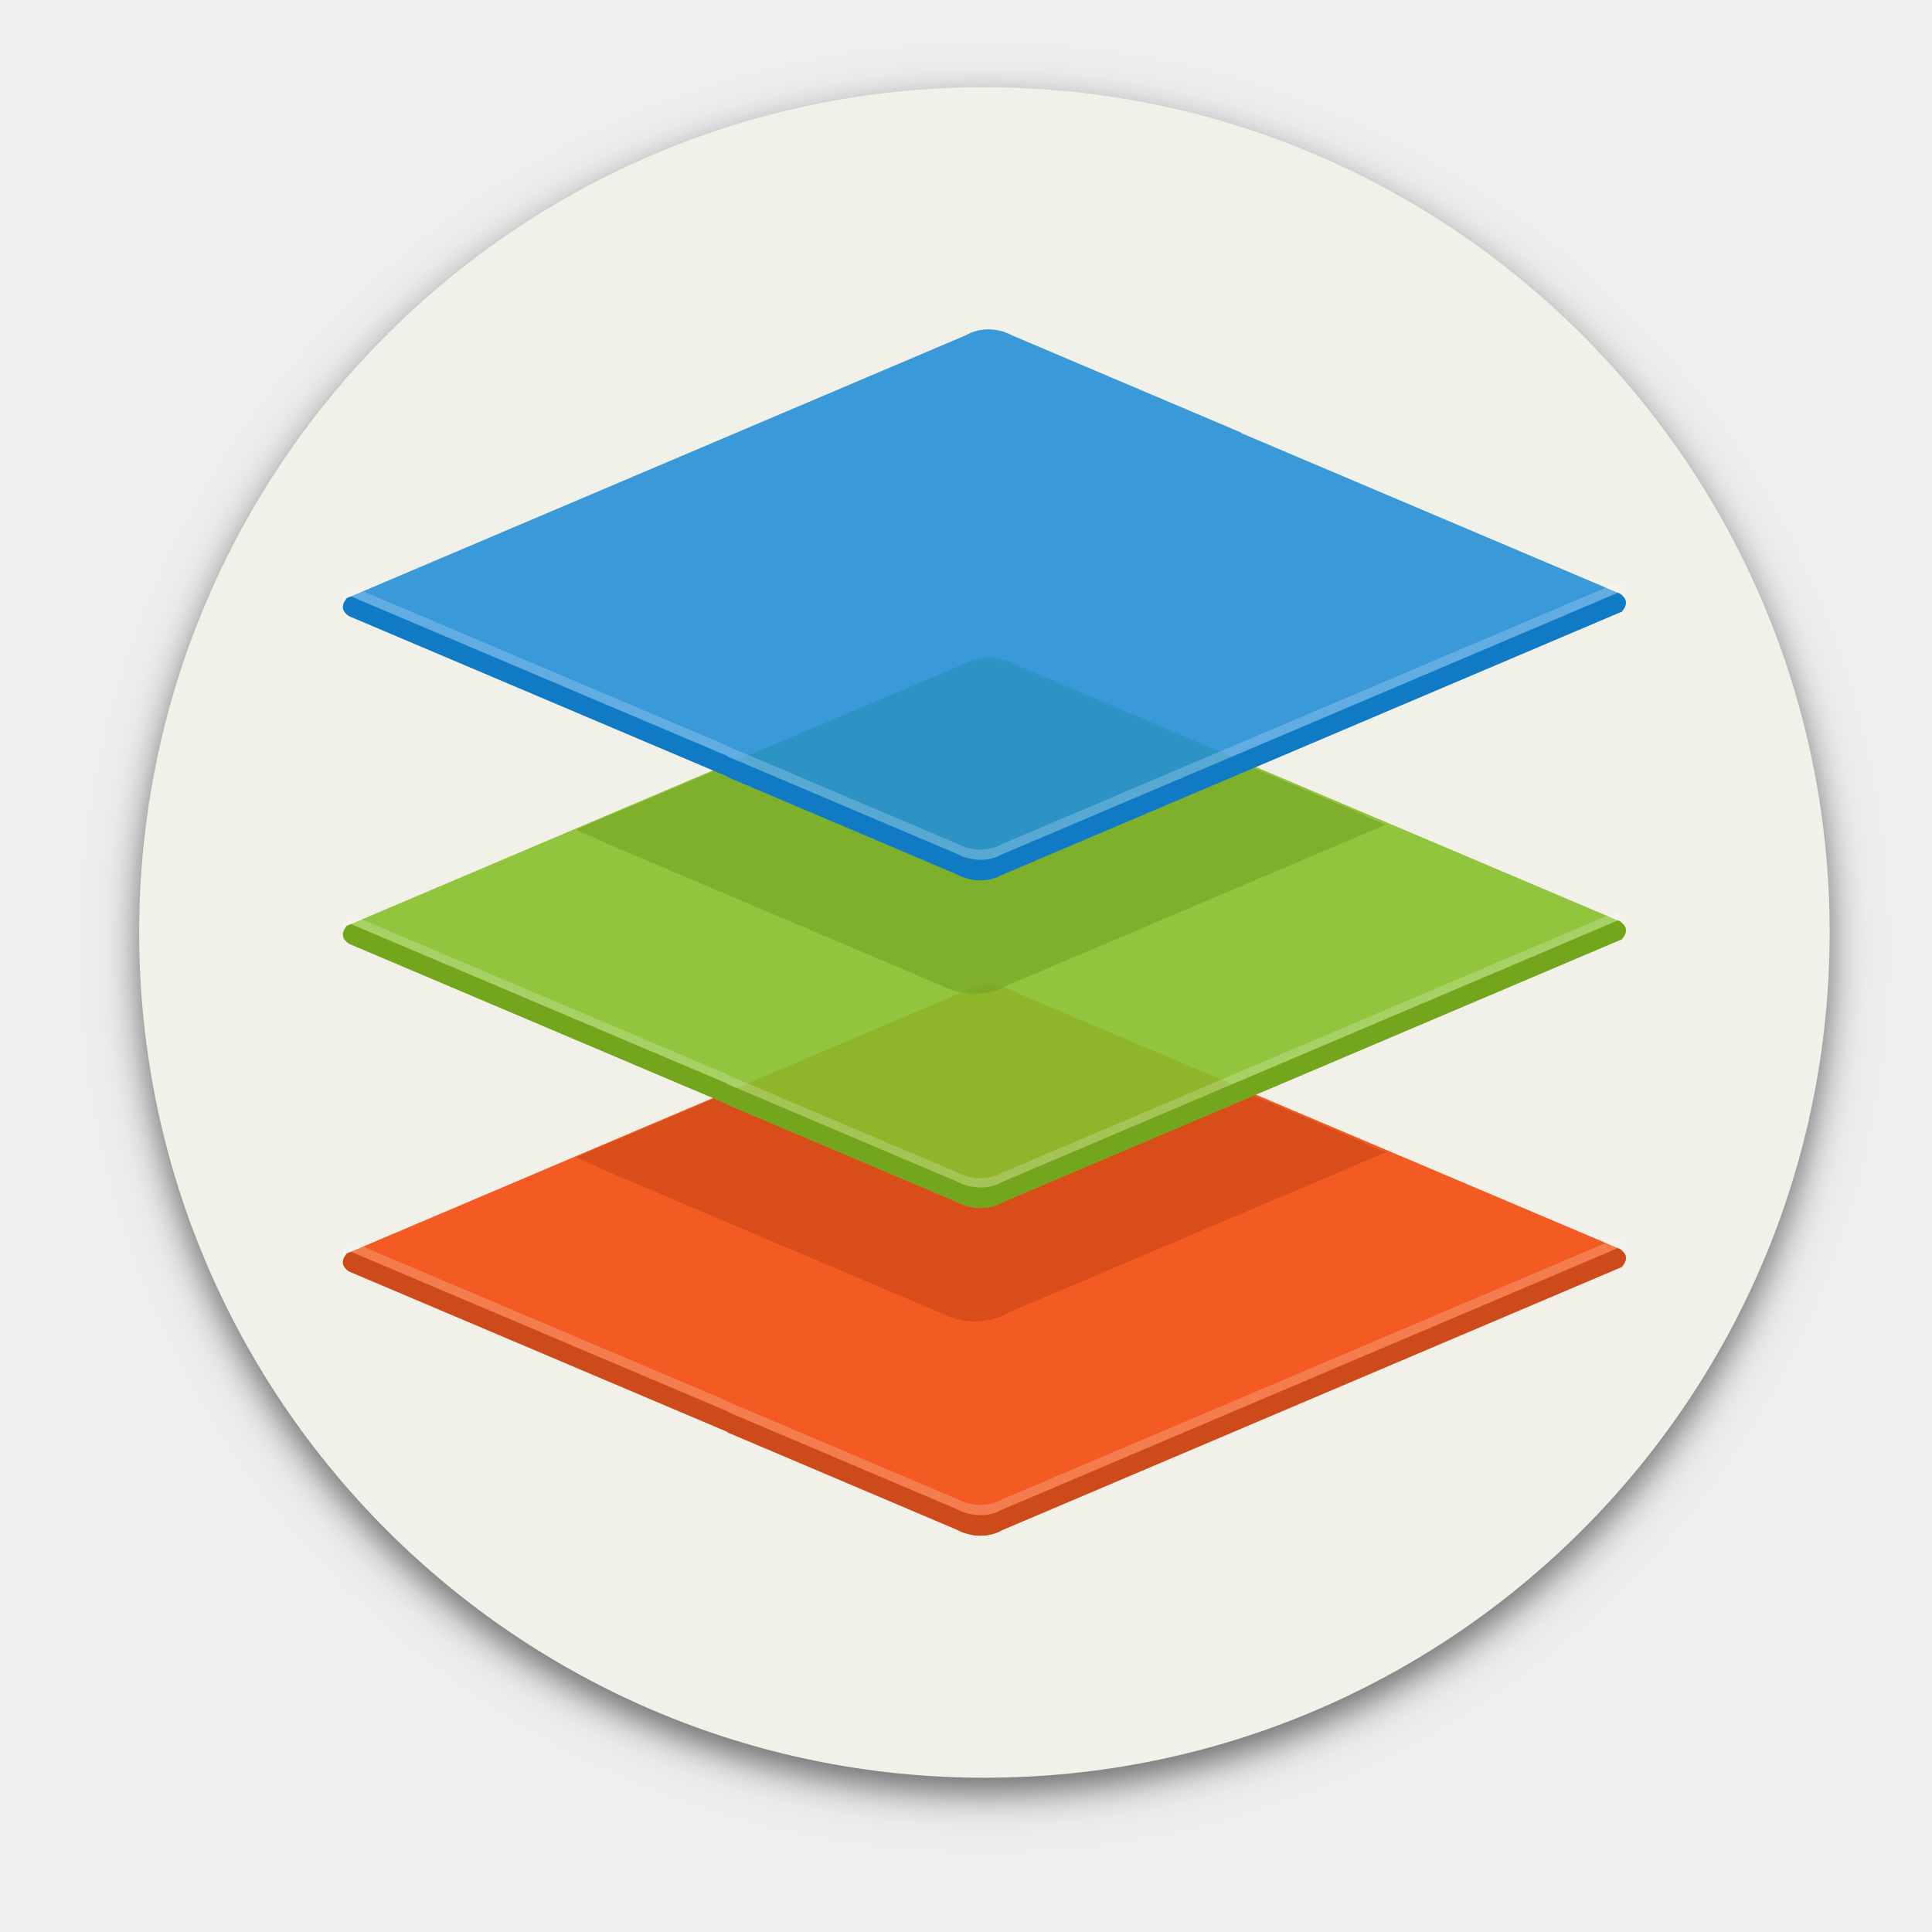
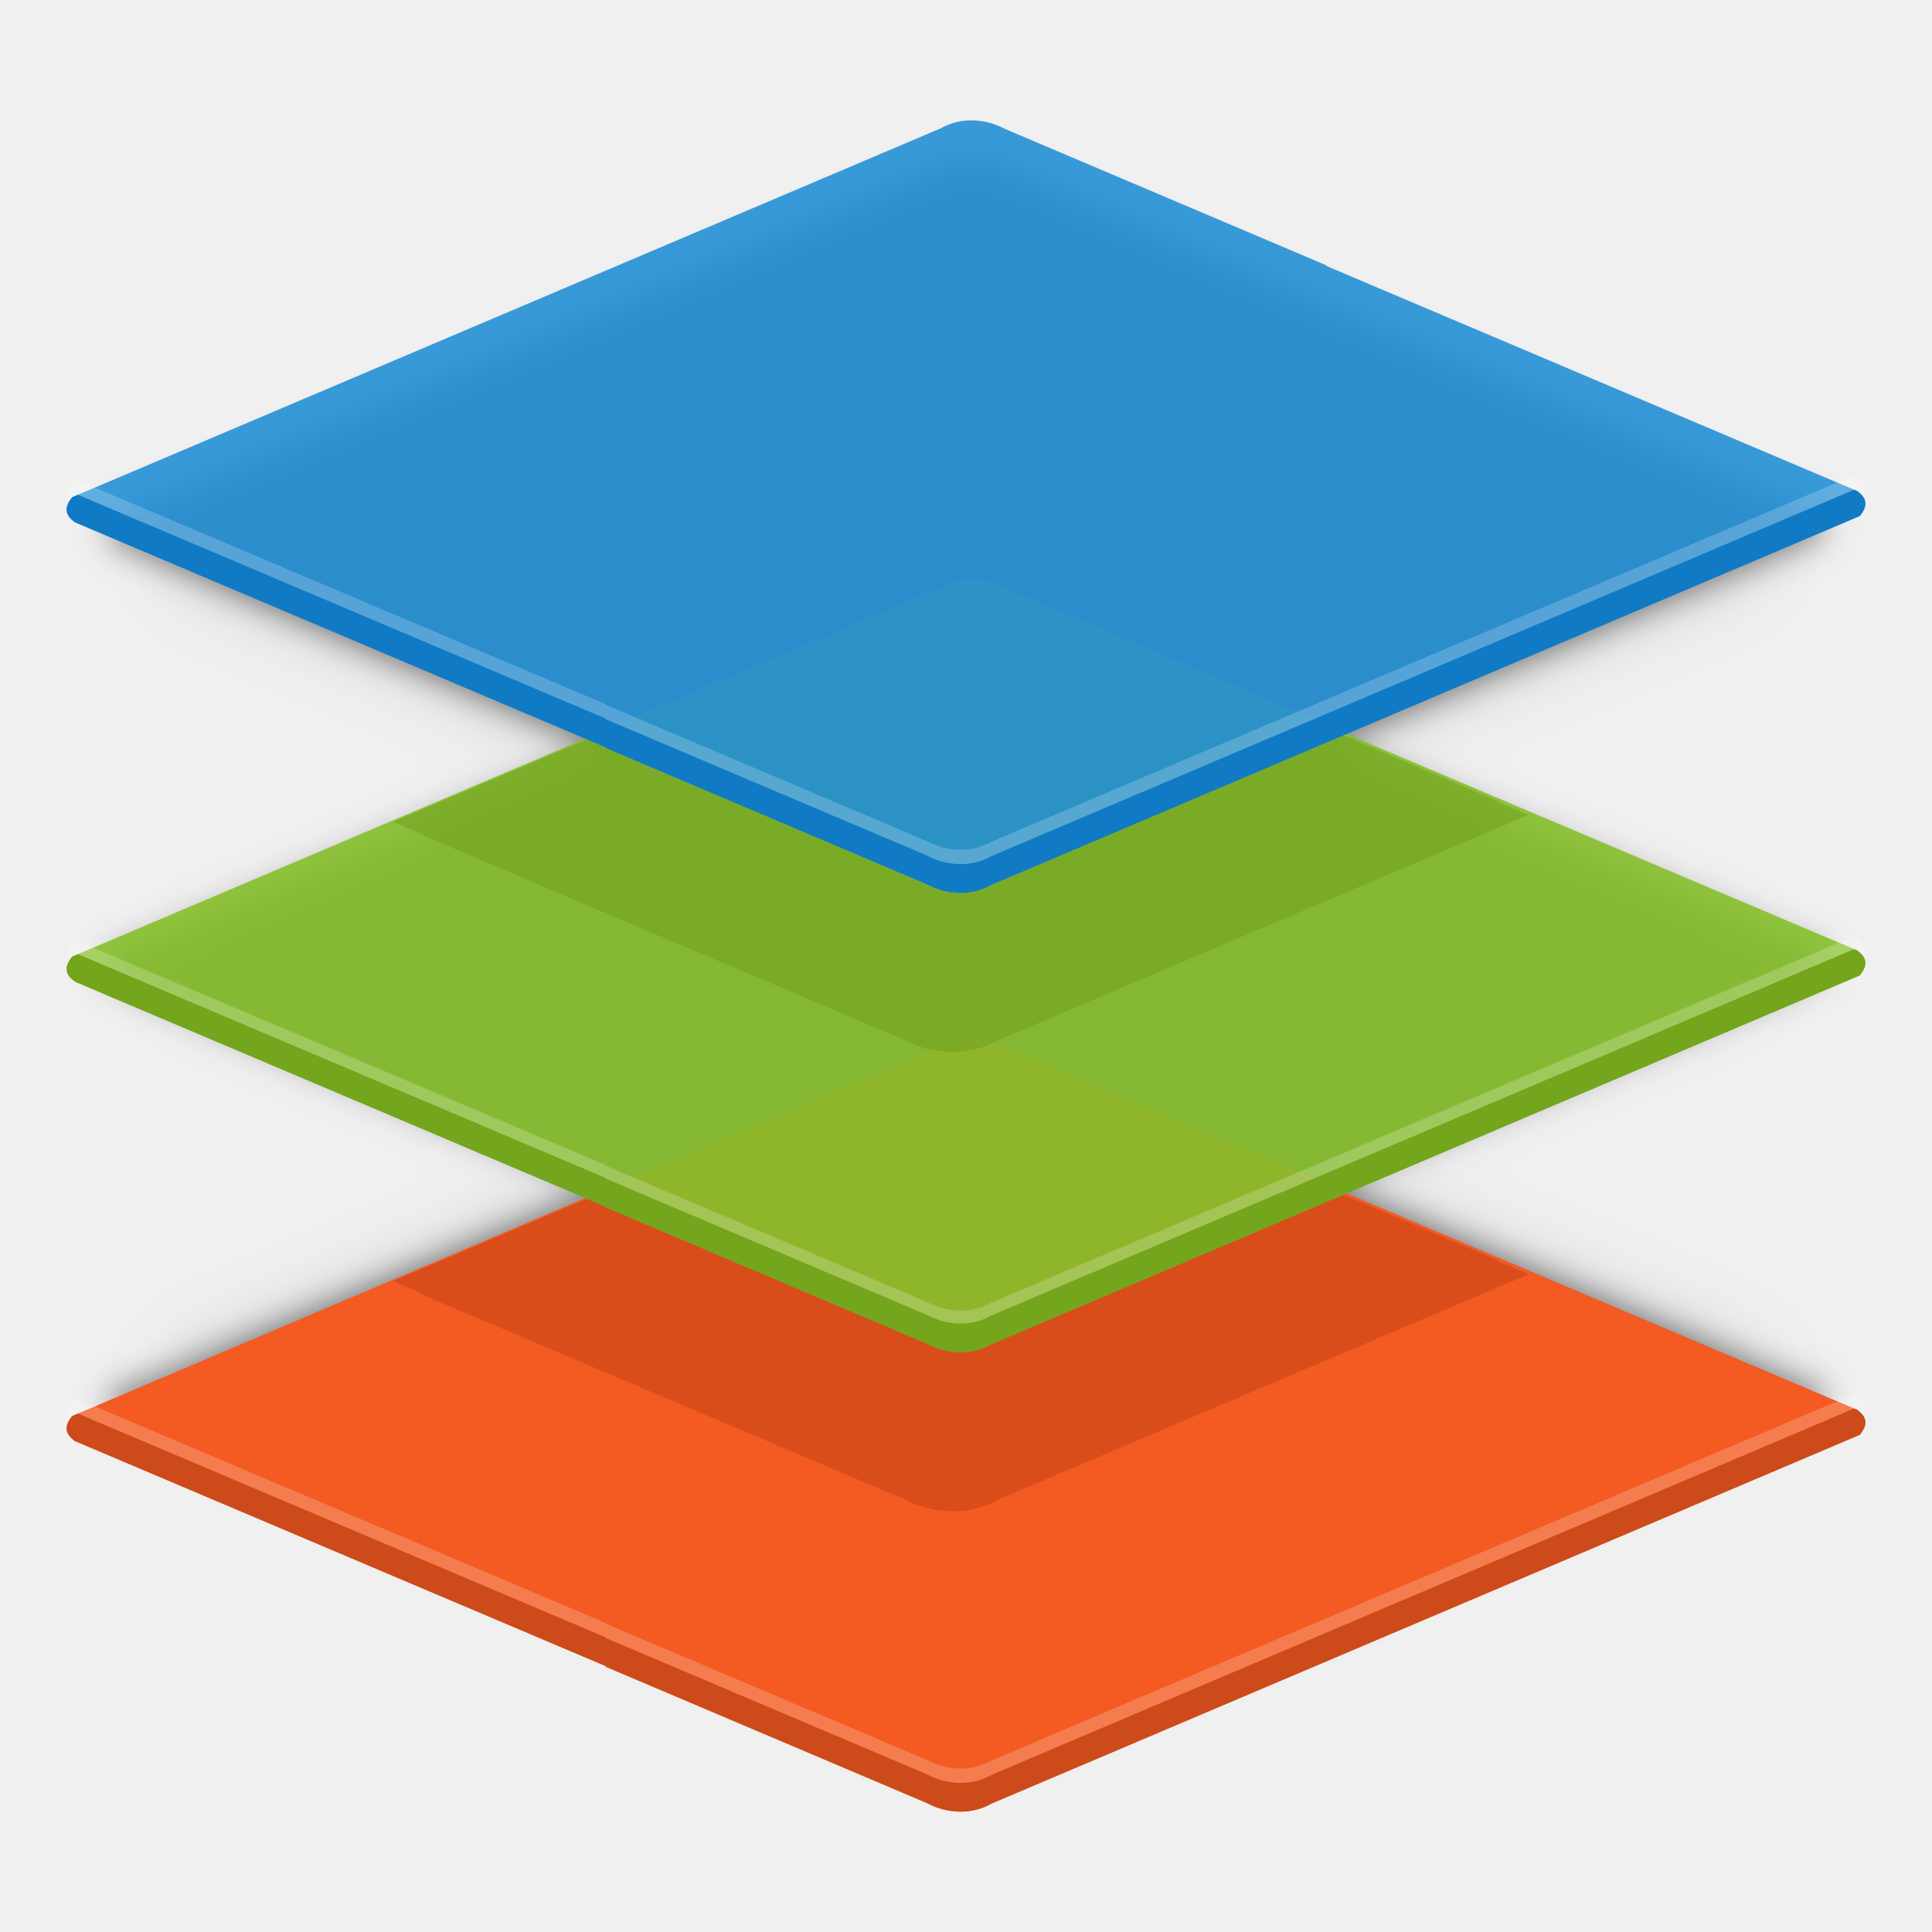
- <svg xmlns="http://www.w3.org/2000/svg" id="svg16" height="256" width="256">
-   <filter id="a" color-interpolation-filters="sRGB" height="1.048" width="1.048" x="-.024" y="-.024">
-     <feGaussianBlur id="feGaussianBlur2" stdDeviation="2.24" />
+ <svg xmlns="http://www.w3.org/2000/svg" id="svg16" height="256" width="256" version="1.1">
+   <defs id="defs24">
+     <filter style="color-interpolation-filters:sRGB" id="filter2081" x="-0.023" y="-0.025" width="1.046" height="1.049">
+       <feGaussianBlur stdDeviation="1.639" id="feGaussianBlur2083" />
+     </filter>
+     <filter style="color-interpolation-filters:sRGB" id="filter2109" x="-0.058" y="-0.062" width="1.117" height="1.124">
+       <feGaussianBlur stdDeviation="4.137" id="feGaussianBlur2111" />
+     </filter>
+   </defs>
+   <filter id="a" color-interpolation-filters="sRGB" height="1.048" width="1.048" x="-0.024" y="-0.024">
+     <feGaussianBlur id="feGaussianBlur2" stdDeviation="2.227" />
  </filter>
-   <filter id="b" color-interpolation-filters="sRGB" height="1.12" width="1.12" x="-.06" y="-.06">
-     <feGaussianBlur id="feGaussianBlur5" stdDeviation="5.6" />
+   <filter id="b" color-interpolation-filters="sRGB" height="1.12" width="1.12" x="-0.06" y="-0.06">
+     <feGaussianBlur id="feGaussianBlur5" stdDeviation="5.62" />
  </filter>
-   <rect id="rect8" filter="url(#b)" height="224" opacity=".1" rx="112" transform="matrix(0 -1 -1 0 -21.56 -32.44)" width="224" x="-270" y="-264" />
-   <rect id="rect10" filter="url(#a)" height="224" opacity=".5" rx="112" transform="matrix(0 -1 -1 0 -21.56 -32.44)" width="224" x="-270" y="-264" />
-   <rect id="rect12" fill="#f1f0e9" height="224" rx="112" transform="matrix(0 -1 -1 0 0 0)" width="224" x="-235.56" y="-242.44" />
-   <g id="g866" transform="translate(-2.269804 6.990577)">
-     <path id="path861" d="m133.269 123.485c-1.051-.008-2.067.244-2.941.75l-82.093 34.866c-.884 1.087-.545 1.762.241 2.356l50.209 21.287-.048.04 30.371 12.889c1.007.54 2.092.808 3.143.816 1.051.008 2.067-.244 2.941-.75l82.093-34.866c.884-1.087.545-1.762-.241-2.356l-50.209-21.287.048-.04-30.371-12.889c-1.008-.54-2.092-.808-3.143-.816z" fill="#f35b23" />
-     <path id="path874" d="m216.642 157.032-81.55 34.635c-.874.506-1.891.758-2.941.75-1.051-.008-2.135-.277-3.143-.816l-30.371-12.889.048-.04-49.907-21.16-.543.231c-.884 1.087-.545 1.762.241 2.356l50.209 21.287-.048.04 30.371 12.889c1.008.54 2.092.808 3.143.816 1.051.008 2.067-.244 2.941-.75l82.093-34.866c.884-1.087.545-1.762-.241-2.356z" fill="#fff" opacity=".2" />
-     <path id="path902" d="m78.554 146.368 2.906 1.233-.071.059 45.307 19.228c1.503.805 3.121 1.205 4.688 1.218 1.567.012 3.084-.364 4.388-1.119l50.11-21.28-2.906-1.233.071-.059-45.307-19.228c-1.503-.805-3.121-1.205-4.688-1.218-1.567-.012-3.084.364-4.388 1.119z" fill="#c84414" opacity=".6" />
-     <path id="path857" d="m133.269 80.067c-1.051-.008-2.067.244-2.941.75l-82.093 34.866c-.884 1.087-.545 1.762.241 2.356l50.209 21.287-.048.04 30.371 12.889c1.007.54 2.092.808 3.143.816 1.051.008 2.067-.244 2.941-.75l82.093-34.866c.884-1.087.545-1.762-.241-2.356l-50.209-21.287.048-.04-30.371-12.889c-1.008-.54-2.092-.808-3.143-.816z" fill="#87c02b" opacity=".9" />
-     <path id="path895" d="m78.554 102.95 2.906 1.233-.071.059 45.307 19.228c1.503.805 3.121 1.205 4.688 1.218 1.567.012 3.084-.364 4.388-1.119l50.11-21.28-2.906-1.233.071-.059-45.307-19.228c-1.503-.805-3.121-1.205-4.688-1.218-1.567-.012-3.084.364-4.388 1.119z" fill="#72a220" opacity=".6" />
-     <path id="path842" d="m133.269 36.65c-1.051-.008-2.067.244-2.941.75l-82.093 34.866c-.884 1.087-.545 1.762.241 2.356l50.209 21.287-.048.04 30.371 12.889c1.007.54 2.092.808 3.143.816 1.051.008 2.067-.244 2.941-.75l82.093-34.866c.884-1.087.545-1.762-.241-2.356l-50.209-21.287.048-.04-30.371-12.889c-1.008-.54-2.092-.808-3.143-.816z" fill="#2590d7" fill-opacity=".995" opacity=".9" />
-     <path id="path865" d="m216.642 70.198-81.55 34.635c-.874.506-1.891.758-2.941.75-1.051-.008-2.135-.277-3.143-.816l-30.371-12.889.048-.04-49.907-21.16-.543.231c-.884 1.087-.545 1.762.241 2.356l50.209 21.287-.048.04 30.371 12.889c1.008.54 2.092.808 3.143.816 1.051.008 2.067-.244 2.941-.75l82.093-34.866c.884-1.087.545-1.762-.241-2.356z" fill="#fff" opacity=".2" />
-     <path id="path852" d="m216.642 71.556-81.55 34.635c-.874.506-1.891.758-2.941.75-1.051-.008-2.135-.277-3.143-.816l-30.371-12.889.048-.04-49.907-21.16-.543.231c-.884 1.087-.545 1.762.241 2.356l50.209 21.287-.048.04 30.371 12.889c1.008.54 2.092.808 3.143.816 1.051.008 2.067-.244 2.941-.75l82.093-34.866c.884-1.087.545-1.762-.241-2.356z" fill="#117ac4" />
-     <path id="path872" d="m216.642 113.751-81.55 34.635c-.874.506-1.891.758-2.941.75-1.051-.008-2.135-.277-3.143-.816l-30.371-12.889.048-.04-49.907-21.16-.543.231c-.884 1.087-.545 1.762.241 2.356l50.209 21.287-.048.04 30.371 12.889c1.008.54 2.092.808 3.143.816 1.051.008 2.067-.244 2.941-.75l82.093-34.866c.884-1.087.545-1.762-.241-2.356z" fill="#fff" opacity=".2" />
-     <path id="path859" d="m216.642 114.973-81.55 34.635c-.874.506-1.891.758-2.941.75-1.051-.008-2.135-.277-3.143-.816l-30.371-12.889.048-.04-49.907-21.16-.543.231c-.884 1.087-.545 1.762.241 2.356l50.209 21.287-.048.04 30.371 12.889c1.008.54 2.092.808 3.143.816 1.051.008 2.067-.244 2.941-.75l82.093-34.866c.884-1.087.545-1.762-.241-2.356z" fill="#73a51d" />
-     <path id="path863" d="m216.642 158.39-81.55 34.635c-.874.506-1.891.758-2.941.75-1.051-.008-2.135-.277-3.143-.816l-30.371-12.889.048-.04-49.907-21.16-.543.231c-.884 1.087-.545 1.762.241 2.356l50.209 21.287-.048.04 30.371 12.889c1.008.54 2.092.808 3.143.816 1.051.008 2.067-.244 2.941-.75l82.093-34.866c.884-1.087.545-1.762-.241-2.356z" fill="#cd4a1b" />
+   <g id="g2150" transform="translate(21.89305,-31.71927)">
+     <g id="g2107" transform="matrix(1.246532,0,0,1.246532,-59.32002,14.41177)" style="opacity:0.1;fill:#000000;filter:url(#filter2109)">
+       <path id="path2085" d="m 133.269,123.485 c -1.051,-0.008 -2.067,0.244 -2.941,0.75 L 48.234,159.1 c -0.884,1.087 -0.545,1.762 0.241,2.356 l 50.209,21.287 -0.048,0.04 30.371,12.889 c 1.007,0.54 2.092,0.808 3.143,0.816 1.051,0.008 2.067,-0.244 2.941,-0.75 l 82.093,-34.866 c 0.884,-1.087 0.545,-1.762 -0.241,-2.356 l -50.209,-21.287 0.048,-0.04 -30.371,-12.889 c -1.008,-0.54 -2.092,-0.808 -3.143,-0.816 z" fill="#f35b23" style="fill:#000000" />
+       <path id="path2087" d="m 216.642,157.032 -81.55,34.635 c -0.874,0.506 -1.891,0.758 -2.941,0.75 -1.051,-0.008 -2.135,-0.277 -3.143,-0.816 l -30.371,-12.889 0.048,-0.04 -49.907,-21.16 -0.543,0.231 c -0.884,1.087 -0.545,1.762 0.241,2.356 l 50.209,21.287 -0.048,0.04 30.371,12.889 c 1.008,0.54 2.092,0.808 3.143,0.816 1.051,0.008 2.067,-0.244 2.941,-0.75 l 82.093,-34.866 c 0.884,-1.087 0.545,-1.762 -0.241,-2.356 z" fill="#ffffff" opacity="0.2" style="fill:#000000" />
+       <path id="path2089" d="m 78.554,146.368 2.906,1.233 -0.071,0.059 45.307,19.228 c 1.503,0.805 3.121,1.205 4.688,1.218 1.567,0.012 3.084,-0.364 4.388,-1.119 l 50.11,-21.28 -2.906,-1.233 0.071,-0.059 -45.307,-19.228 c -1.503,-0.805 -3.121,-1.205 -4.688,-1.218 -1.567,-0.012 -3.084,0.364 -4.388,1.119 z" fill="#c84414" opacity="0.6" style="fill:#000000" />
+       <path id="path2091" d="m 133.269,80.067 c -1.051,-0.008 -2.067,0.244 -2.941,0.75 L 48.234,115.683 c -0.884,1.087 -0.545,1.762 0.241,2.356 l 50.209,21.287 -0.048,0.04 30.371,12.889 c 1.007,0.54 2.092,0.808 3.143,0.816 1.051,0.008 2.067,-0.244 2.941,-0.75 l 82.093,-34.866 c 0.884,-1.087 0.545,-1.762 -0.241,-2.356 l -50.209,-21.287 0.048,-0.04 -30.371,-12.889 c -1.008,-0.54 -2.092,-0.808 -3.143,-0.816 z" fill="#87c02b" opacity="0.9" style="fill:#000000" />
+       <path id="path2093" d="m 78.554,102.95 2.906,1.233 -0.071,0.059 45.307,19.228 c 1.503,0.805 3.121,1.205 4.688,1.218 1.567,0.012 3.084,-0.364 4.388,-1.119 l 50.11,-21.28 -2.906,-1.233 0.071,-0.059 -45.307,-19.228 c -1.503,-0.805 -3.121,-1.205 -4.688,-1.218 -1.567,-0.012 -3.084,0.364 -4.388,1.119 z" fill="#72a220" opacity="0.6" style="fill:#000000" />
+       <path id="path2095" d="m 133.269,36.65 c -1.051,-0.008 -2.067,0.244 -2.941,0.75 L 48.234,72.266 c -0.884,1.087 -0.545,1.762 0.241,2.356 l 50.209,21.287 -0.048,0.04 30.371,12.889 c 1.007,0.54 2.092,0.808 3.143,0.816 1.051,0.008 2.067,-0.244 2.941,-0.75 l 82.093,-34.866 c 0.884,-1.087 0.545,-1.762 -0.241,-2.356 l -50.209,-21.287 0.048,-0.04 -30.371,-12.889 c -1.008,-0.54 -2.092,-0.808 -3.143,-0.816 z" fill="#2590d7" fill-opacity="0.995" opacity="0.9" style="fill:#000000" />
+       <path id="path2097" d="m 216.642,70.198 -81.55,34.635 c -0.874,0.506 -1.891,0.758 -2.941,0.75 -1.051,-0.008 -2.135,-0.277 -3.143,-0.816 l -30.371,-12.889 0.048,-0.04 -49.907,-21.16 -0.543,0.231 c -0.884,1.087 -0.545,1.762 0.241,2.356 l 50.209,21.287 -0.048,0.04 30.371,12.889 c 1.008,0.54 2.092,0.808 3.143,0.816 1.051,0.008 2.067,-0.244 2.941,-0.75 l 82.093,-34.866 c 0.884,-1.087 0.545,-1.762 -0.241,-2.356 z" fill="#ffffff" opacity="0.2" style="fill:#000000" />
+       <path id="path2099" d="m 216.642,71.556 -81.55,34.635 c -0.874,0.506 -1.891,0.758 -2.941,0.75 -1.051,-0.008 -2.135,-0.277 -3.143,-0.816 l -30.371,-12.889 0.048,-0.04 -49.907,-21.16 -0.543,0.231 c -0.884,1.087 -0.545,1.762 0.241,2.356 l 50.209,21.287 -0.048,0.04 30.371,12.889 c 1.008,0.54 2.092,0.808 3.143,0.816 1.051,0.008 2.067,-0.244 2.941,-0.75 l 82.093,-34.866 c 0.884,-1.087 0.545,-1.762 -0.241,-2.356 z" fill="#117ac4" style="fill:#000000" />
+       <path id="path2101" d="m 216.642,113.751 -81.55,34.635 c -0.874,0.506 -1.891,0.758 -2.941,0.75 -1.051,-0.008 -2.135,-0.277 -3.143,-0.816 l -30.371,-12.889 0.048,-0.04 -49.907,-21.16 -0.543,0.231 c -0.884,1.087 -0.545,1.762 0.241,2.356 l 50.209,21.287 -0.048,0.04 30.371,12.889 c 1.008,0.54 2.092,0.808 3.143,0.816 1.051,0.008 2.067,-0.244 2.941,-0.75 l 82.093,-34.866 c 0.884,-1.087 0.545,-1.762 -0.241,-2.356 z" fill="#ffffff" opacity="0.2" style="fill:#000000" />
+       <path id="path2103" d="m 216.642,114.973 -81.55,34.635 c -0.874,0.506 -1.891,0.758 -2.941,0.75 -1.051,-0.008 -2.135,-0.277 -3.143,-0.816 l -30.371,-12.889 0.048,-0.04 -49.907,-21.16 -0.543,0.231 c -0.884,1.087 -0.545,1.762 0.241,2.356 l 50.209,21.287 -0.048,0.04 30.371,12.889 c 1.008,0.54 2.092,0.808 3.143,0.816 1.051,0.008 2.067,-0.244 2.941,-0.75 l 82.093,-34.866 c 0.884,-1.087 0.545,-1.762 -0.241,-2.356 z" fill="#73a51d" style="fill:#000000" />
+       <path id="path2105" d="M 216.642,158.39 135.092,193.025 c -0.874,0.506 -1.891,0.758 -2.941,0.75 -1.051,-0.008 -2.135,-0.277 -3.143,-0.816 l -30.371,-12.889 0.048,-0.04 -49.907,-21.16 -0.543,0.231 c -0.884,1.087 -0.545,1.762 0.241,2.356 l 50.209,21.287 -0.048,0.04 30.371,12.889 c 1.008,0.54 2.092,0.808 3.143,0.816 1.051,0.008 2.067,-0.244 2.941,-0.75 l 82.093,-34.866 c 0.884,-1.087 0.545,-1.762 -0.241,-2.356 z" fill="#cd4a1b" style="fill:#000000" />
+     </g>
+     <g id="g1401" transform="matrix(1.335658,0,0,1.335658,-304.6265,-33.20529)" style="opacity:0.5;fill:#000000;fill-opacity:1;filter:url(#filter2081)">
+       <g id="g206" transform="translate(174.8042,27.87218)" style="fill:#000000;fill-opacity:1">
+         <path id="path184" d="m 133.269,123.485 c -1.051,-0.008 -2.067,0.244 -2.941,0.75 L 48.234,159.1 c -0.884,1.087 -0.545,1.762 0.241,2.356 l 50.209,21.287 -0.048,0.04 30.371,12.889 c 1.007,0.54 2.092,0.808 3.143,0.816 1.051,0.008 2.067,-0.244 2.941,-0.75 l 82.093,-34.866 c 0.884,-1.087 0.545,-1.762 -0.241,-2.356 l -50.209,-21.287 0.048,-0.04 -30.371,-12.889 c -1.008,-0.54 -2.092,-0.808 -3.143,-0.816 z" fill="#f35b23" style="fill:#000000;fill-opacity:1" />
+         <path id="path186" d="m 216.642,157.032 -81.55,34.635 c -0.874,0.506 -1.891,0.758 -2.941,0.75 -1.051,-0.008 -2.135,-0.277 -3.143,-0.816 l -30.371,-12.889 0.048,-0.04 -49.907,-21.16 -0.543,0.231 c -0.884,1.087 -0.545,1.762 0.241,2.356 l 50.209,21.287 -0.048,0.04 30.371,12.889 c 1.008,0.54 2.092,0.808 3.143,0.816 1.051,0.008 2.067,-0.244 2.941,-0.75 l 82.093,-34.866 c 0.884,-1.087 0.545,-1.762 -0.241,-2.356 z" fill="#ffffff" opacity="0.2" style="fill:#000000;fill-opacity:1" />
+         <path id="path188" d="m 78.554,146.368 2.906,1.233 -0.071,0.059 45.307,19.228 c 1.503,0.805 3.121,1.205 4.688,1.218 1.567,0.012 3.084,-0.364 4.388,-1.119 l 50.11,-21.28 -2.906,-1.233 0.071,-0.059 -45.307,-19.228 c -1.503,-0.805 -3.121,-1.205 -4.688,-1.218 -1.567,-0.012 -3.084,0.364 -4.388,1.119 z" fill="#c84414" opacity="0.6" style="fill:#000000;fill-opacity:1" />
+         <path id="path190" d="m 133.269,80.067 c -1.051,-0.008 -2.067,0.244 -2.941,0.75 L 48.234,115.683 c -0.884,1.087 -0.545,1.762 0.241,2.356 l 50.209,21.287 -0.048,0.04 30.371,12.889 c 1.007,0.54 2.092,0.808 3.143,0.816 1.051,0.008 2.067,-0.244 2.941,-0.75 l 82.093,-34.866 c 0.884,-1.087 0.545,-1.762 -0.241,-2.356 l -50.209,-21.287 0.048,-0.04 -30.371,-12.889 c -1.008,-0.54 -2.092,-0.808 -3.143,-0.816 z" fill="#87c02b" opacity="0.9" style="fill:#000000;fill-opacity:1" />
+         <path id="path192" d="m 78.554,102.95 2.906,1.233 -0.071,0.059 45.307,19.228 c 1.503,0.805 3.121,1.205 4.688,1.218 1.567,0.012 3.084,-0.364 4.388,-1.119 l 50.11,-21.28 -2.906,-1.233 0.071,-0.059 -45.307,-19.228 c -1.503,-0.805 -3.121,-1.205 -4.688,-1.218 -1.567,-0.012 -3.084,0.364 -4.388,1.119 z" fill="#72a220" opacity="0.6" style="fill:#000000;fill-opacity:1" />
+         <path id="path194" d="m 133.269,36.65 c -1.051,-0.008 -2.067,0.244 -2.941,0.75 L 48.234,72.266 c -0.884,1.087 -0.545,1.762 0.241,2.356 l 50.209,21.287 -0.048,0.04 30.371,12.889 c 1.007,0.54 2.092,0.808 3.143,0.816 1.051,0.008 2.067,-0.244 2.941,-0.75 l 82.093,-34.866 c 0.884,-1.087 0.545,-1.762 -0.241,-2.356 l -50.209,-21.287 0.048,-0.04 -30.371,-12.889 c -1.008,-0.54 -2.092,-0.808 -3.143,-0.816 z" fill="#2590d7" fill-opacity="0.995" opacity="0.9" style="fill:#000000;fill-opacity:1" />
+         <path id="path196" d="m 216.642,70.198 -81.55,34.635 c -0.874,0.506 -1.891,0.758 -2.941,0.75 -1.051,-0.008 -2.135,-0.277 -3.143,-0.816 l -30.371,-12.889 0.048,-0.04 -49.907,-21.16 -0.543,0.231 c -0.884,1.087 -0.545,1.762 0.241,2.356 l 50.209,21.287 -0.048,0.04 30.371,12.889 c 1.008,0.54 2.092,0.808 3.143,0.816 1.051,0.008 2.067,-0.244 2.941,-0.75 l 82.093,-34.866 c 0.884,-1.087 0.545,-1.762 -0.241,-2.356 z" fill="#ffffff" opacity="0.2" style="fill:#000000;fill-opacity:1" />
+         <path id="path198" d="m 216.642,71.556 -81.55,34.635 c -0.874,0.506 -1.891,0.758 -2.941,0.75 -1.051,-0.008 -2.135,-0.277 -3.143,-0.816 l -30.371,-12.889 0.048,-0.04 -49.907,-21.16 -0.543,0.231 c -0.884,1.087 -0.545,1.762 0.241,2.356 l 50.209,21.287 -0.048,0.04 30.371,12.889 c 1.008,0.54 2.092,0.808 3.143,0.816 1.051,0.008 2.067,-0.244 2.941,-0.75 l 82.093,-34.866 c 0.884,-1.087 0.545,-1.762 -0.241,-2.356 z" fill="#117ac4" style="fill:#000000;fill-opacity:1" />
+         <path id="path200" d="m 216.642,113.751 -81.55,34.635 c -0.874,0.506 -1.891,0.758 -2.941,0.75 -1.051,-0.008 -2.135,-0.277 -3.143,-0.816 l -30.371,-12.889 0.048,-0.04 -49.907,-21.16 -0.543,0.231 c -0.884,1.087 -0.545,1.762 0.241,2.356 l 50.209,21.287 -0.048,0.04 30.371,12.889 c 1.008,0.54 2.092,0.808 3.143,0.816 1.051,0.008 2.067,-0.244 2.941,-0.75 l 82.093,-34.866 c 0.884,-1.087 0.545,-1.762 -0.241,-2.356 z" fill="#ffffff" opacity="0.2" style="fill:#000000;fill-opacity:1" />
+         <path id="path202" d="m 216.642,114.973 -81.55,34.635 c -0.874,0.506 -1.891,0.758 -2.941,0.75 -1.051,-0.008 -2.135,-0.277 -3.143,-0.816 l -30.371,-12.889 0.048,-0.04 -49.907,-21.16 -0.543,0.231 c -0.884,1.087 -0.545,1.762 0.241,2.356 l 50.209,21.287 -0.048,0.04 30.371,12.889 c 1.008,0.54 2.092,0.808 3.143,0.816 1.051,0.008 2.067,-0.244 2.941,-0.75 l 82.093,-34.866 c 0.884,-1.087 0.545,-1.762 -0.241,-2.356 z" fill="#73a51d" style="fill:#000000;fill-opacity:1" />
+         <path id="path204" d="M 216.642,158.39 135.092,193.025 c -0.874,0.506 -1.891,0.758 -2.941,0.75 -1.051,-0.008 -2.135,-0.277 -3.143,-0.816 l -30.371,-12.889 0.048,-0.04 -49.907,-21.16 -0.543,0.231 c -0.884,1.087 -0.545,1.762 0.241,2.356 l 50.209,21.287 -0.048,0.04 30.371,12.889 c 1.008,0.54 2.092,0.808 3.143,0.816 1.051,0.008 2.067,-0.244 2.941,-0.75 l 82.093,-34.866 c 0.884,-1.087 0.545,-1.762 -0.241,-2.356 z" fill="#cd4a1b" style="fill:#000000;fill-opacity:1" />
+       </g>
+     </g>
+     <g id="g866" transform="matrix(1.402039,0,0,1.402039,-79.95737,-3.715642)">
+       <path id="path861" d="m 133.269,123.485 c -1.051,-0.008 -2.067,0.244 -2.941,0.75 L 48.234,159.1 c -0.884,1.087 -0.545,1.762 0.241,2.356 l 50.209,21.287 -0.048,0.04 30.371,12.889 c 1.007,0.54 2.092,0.808 3.143,0.816 1.051,0.008 2.067,-0.244 2.941,-0.75 l 82.093,-34.866 c 0.884,-1.087 0.545,-1.762 -0.241,-2.356 l -50.209,-21.287 0.048,-0.04 -30.371,-12.889 c -1.008,-0.54 -2.092,-0.808 -3.143,-0.816 z" fill="#f35b23" />
+       <path id="path874" d="m 216.642,157.032 -81.55,34.635 c -0.874,0.506 -1.891,0.758 -2.941,0.75 -1.051,-0.008 -2.135,-0.277 -3.143,-0.816 l -30.371,-12.889 0.048,-0.04 -49.907,-21.16 -0.543,0.231 c -0.884,1.087 -0.545,1.762 0.241,2.356 l 50.209,21.287 -0.048,0.04 30.371,12.889 c 1.008,0.54 2.092,0.808 3.143,0.816 1.051,0.008 2.067,-0.244 2.941,-0.75 l 82.093,-34.866 c 0.884,-1.087 0.545,-1.762 -0.241,-2.356 z" fill="#ffffff" opacity="0.2" />
+       <path id="path902" d="m 78.554,146.368 2.906,1.233 -0.071,0.059 45.307,19.228 c 1.503,0.805 3.121,1.205 4.688,1.218 1.567,0.012 3.084,-0.364 4.388,-1.119 l 50.11,-21.28 -2.906,-1.233 0.071,-0.059 -45.307,-19.228 c -1.503,-0.805 -3.121,-1.205 -4.688,-1.218 -1.567,-0.012 -3.084,0.364 -4.388,1.119 z" fill="#c84414" opacity="0.6" />
+       <path id="path857" d="m 133.269,80.067 c -1.051,-0.008 -2.067,0.244 -2.941,0.75 L 48.234,115.683 c -0.884,1.087 -0.545,1.762 0.241,2.356 l 50.209,21.287 -0.048,0.04 30.371,12.889 c 1.007,0.54 2.092,0.808 3.143,0.816 1.051,0.008 2.067,-0.244 2.941,-0.75 l 82.093,-34.866 c 0.884,-1.087 0.545,-1.762 -0.241,-2.356 l -50.209,-21.287 0.048,-0.04 -30.371,-12.889 c -1.008,-0.54 -2.092,-0.808 -3.143,-0.816 z" fill="#87c02b" opacity="0.9" />
+       <path id="path895" d="m 78.554,102.95 2.906,1.233 -0.071,0.059 45.307,19.228 c 1.503,0.805 3.121,1.205 4.688,1.218 1.567,0.012 3.084,-0.364 4.388,-1.119 l 50.11,-21.28 -2.906,-1.233 0.071,-0.059 -45.307,-19.228 c -1.503,-0.805 -3.121,-1.205 -4.688,-1.218 -1.567,-0.012 -3.084,0.364 -4.388,1.119 z" fill="#72a220" opacity="0.6" />
+       <path id="path842" d="m 133.269,36.65 c -1.051,-0.008 -2.067,0.244 -2.941,0.75 L 48.234,72.266 c -0.884,1.087 -0.545,1.762 0.241,2.356 l 50.209,21.287 -0.048,0.04 30.371,12.889 c 1.007,0.54 2.092,0.808 3.143,0.816 1.051,0.008 2.067,-0.244 2.941,-0.75 l 82.093,-34.866 c 0.884,-1.087 0.545,-1.762 -0.241,-2.356 l -50.209,-21.287 0.048,-0.04 -30.371,-12.889 c -1.008,-0.54 -2.092,-0.808 -3.143,-0.816 z" fill="#2590d7" fill-opacity="0.995" opacity="0.9" />
+       <path id="path865" d="m 216.642,70.198 -81.55,34.635 c -0.874,0.506 -1.891,0.758 -2.941,0.75 -1.051,-0.008 -2.135,-0.277 -3.143,-0.816 l -30.371,-12.889 0.048,-0.04 -49.907,-21.16 -0.543,0.231 c -0.884,1.087 -0.545,1.762 0.241,2.356 l 50.209,21.287 -0.048,0.04 30.371,12.889 c 1.008,0.54 2.092,0.808 3.143,0.816 1.051,0.008 2.067,-0.244 2.941,-0.75 l 82.093,-34.866 c 0.884,-1.087 0.545,-1.762 -0.241,-2.356 z" fill="#ffffff" opacity="0.2" />
+       <path id="path852" d="m 216.642,71.556 -81.55,34.635 c -0.874,0.506 -1.891,0.758 -2.941,0.75 -1.051,-0.008 -2.135,-0.277 -3.143,-0.816 l -30.371,-12.889 0.048,-0.04 -49.907,-21.16 -0.543,0.231 c -0.884,1.087 -0.545,1.762 0.241,2.356 l 50.209,21.287 -0.048,0.04 30.371,12.889 c 1.008,0.54 2.092,0.808 3.143,0.816 1.051,0.008 2.067,-0.244 2.941,-0.75 l 82.093,-34.866 c 0.884,-1.087 0.545,-1.762 -0.241,-2.356 z" fill="#117ac4" />
+       <path id="path872" d="m 216.642,113.751 -81.55,34.635 c -0.874,0.506 -1.891,0.758 -2.941,0.75 -1.051,-0.008 -2.135,-0.277 -3.143,-0.816 l -30.371,-12.889 0.048,-0.04 -49.907,-21.16 -0.543,0.231 c -0.884,1.087 -0.545,1.762 0.241,2.356 l 50.209,21.287 -0.048,0.04 30.371,12.889 c 1.008,0.54 2.092,0.808 3.143,0.816 1.051,0.008 2.067,-0.244 2.941,-0.75 l 82.093,-34.866 c 0.884,-1.087 0.545,-1.762 -0.241,-2.356 z" fill="#ffffff" opacity="0.2" />
+       <path id="path859" d="m 216.642,114.973 -81.55,34.635 c -0.874,0.506 -1.891,0.758 -2.941,0.75 -1.051,-0.008 -2.135,-0.277 -3.143,-0.816 l -30.371,-12.889 0.048,-0.04 -49.907,-21.16 -0.543,0.231 c -0.884,1.087 -0.545,1.762 0.241,2.356 l 50.209,21.287 -0.048,0.04 30.371,12.889 c 1.008,0.54 2.092,0.808 3.143,0.816 1.051,0.008 2.067,-0.244 2.941,-0.75 l 82.093,-34.866 c 0.884,-1.087 0.545,-1.762 -0.241,-2.356 z" fill="#73a51d" />
+       <path id="path863" d="M 216.642,158.39 135.092,193.025 c -0.874,0.506 -1.891,0.758 -2.941,0.75 -1.051,-0.008 -2.135,-0.277 -3.143,-0.816 l -30.371,-12.889 0.048,-0.04 -49.907,-21.16 -0.543,0.231 c -0.884,1.087 -0.545,1.762 0.241,2.356 l 50.209,21.287 -0.048,0.04 30.371,12.889 c 1.008,0.54 2.092,0.808 3.143,0.816 1.051,0.008 2.067,-0.244 2.941,-0.75 l 82.093,-34.866 c 0.884,-1.087 0.545,-1.762 -0.241,-2.356 z" fill="#cd4a1b" />
+     </g>
  </g>
</svg>
